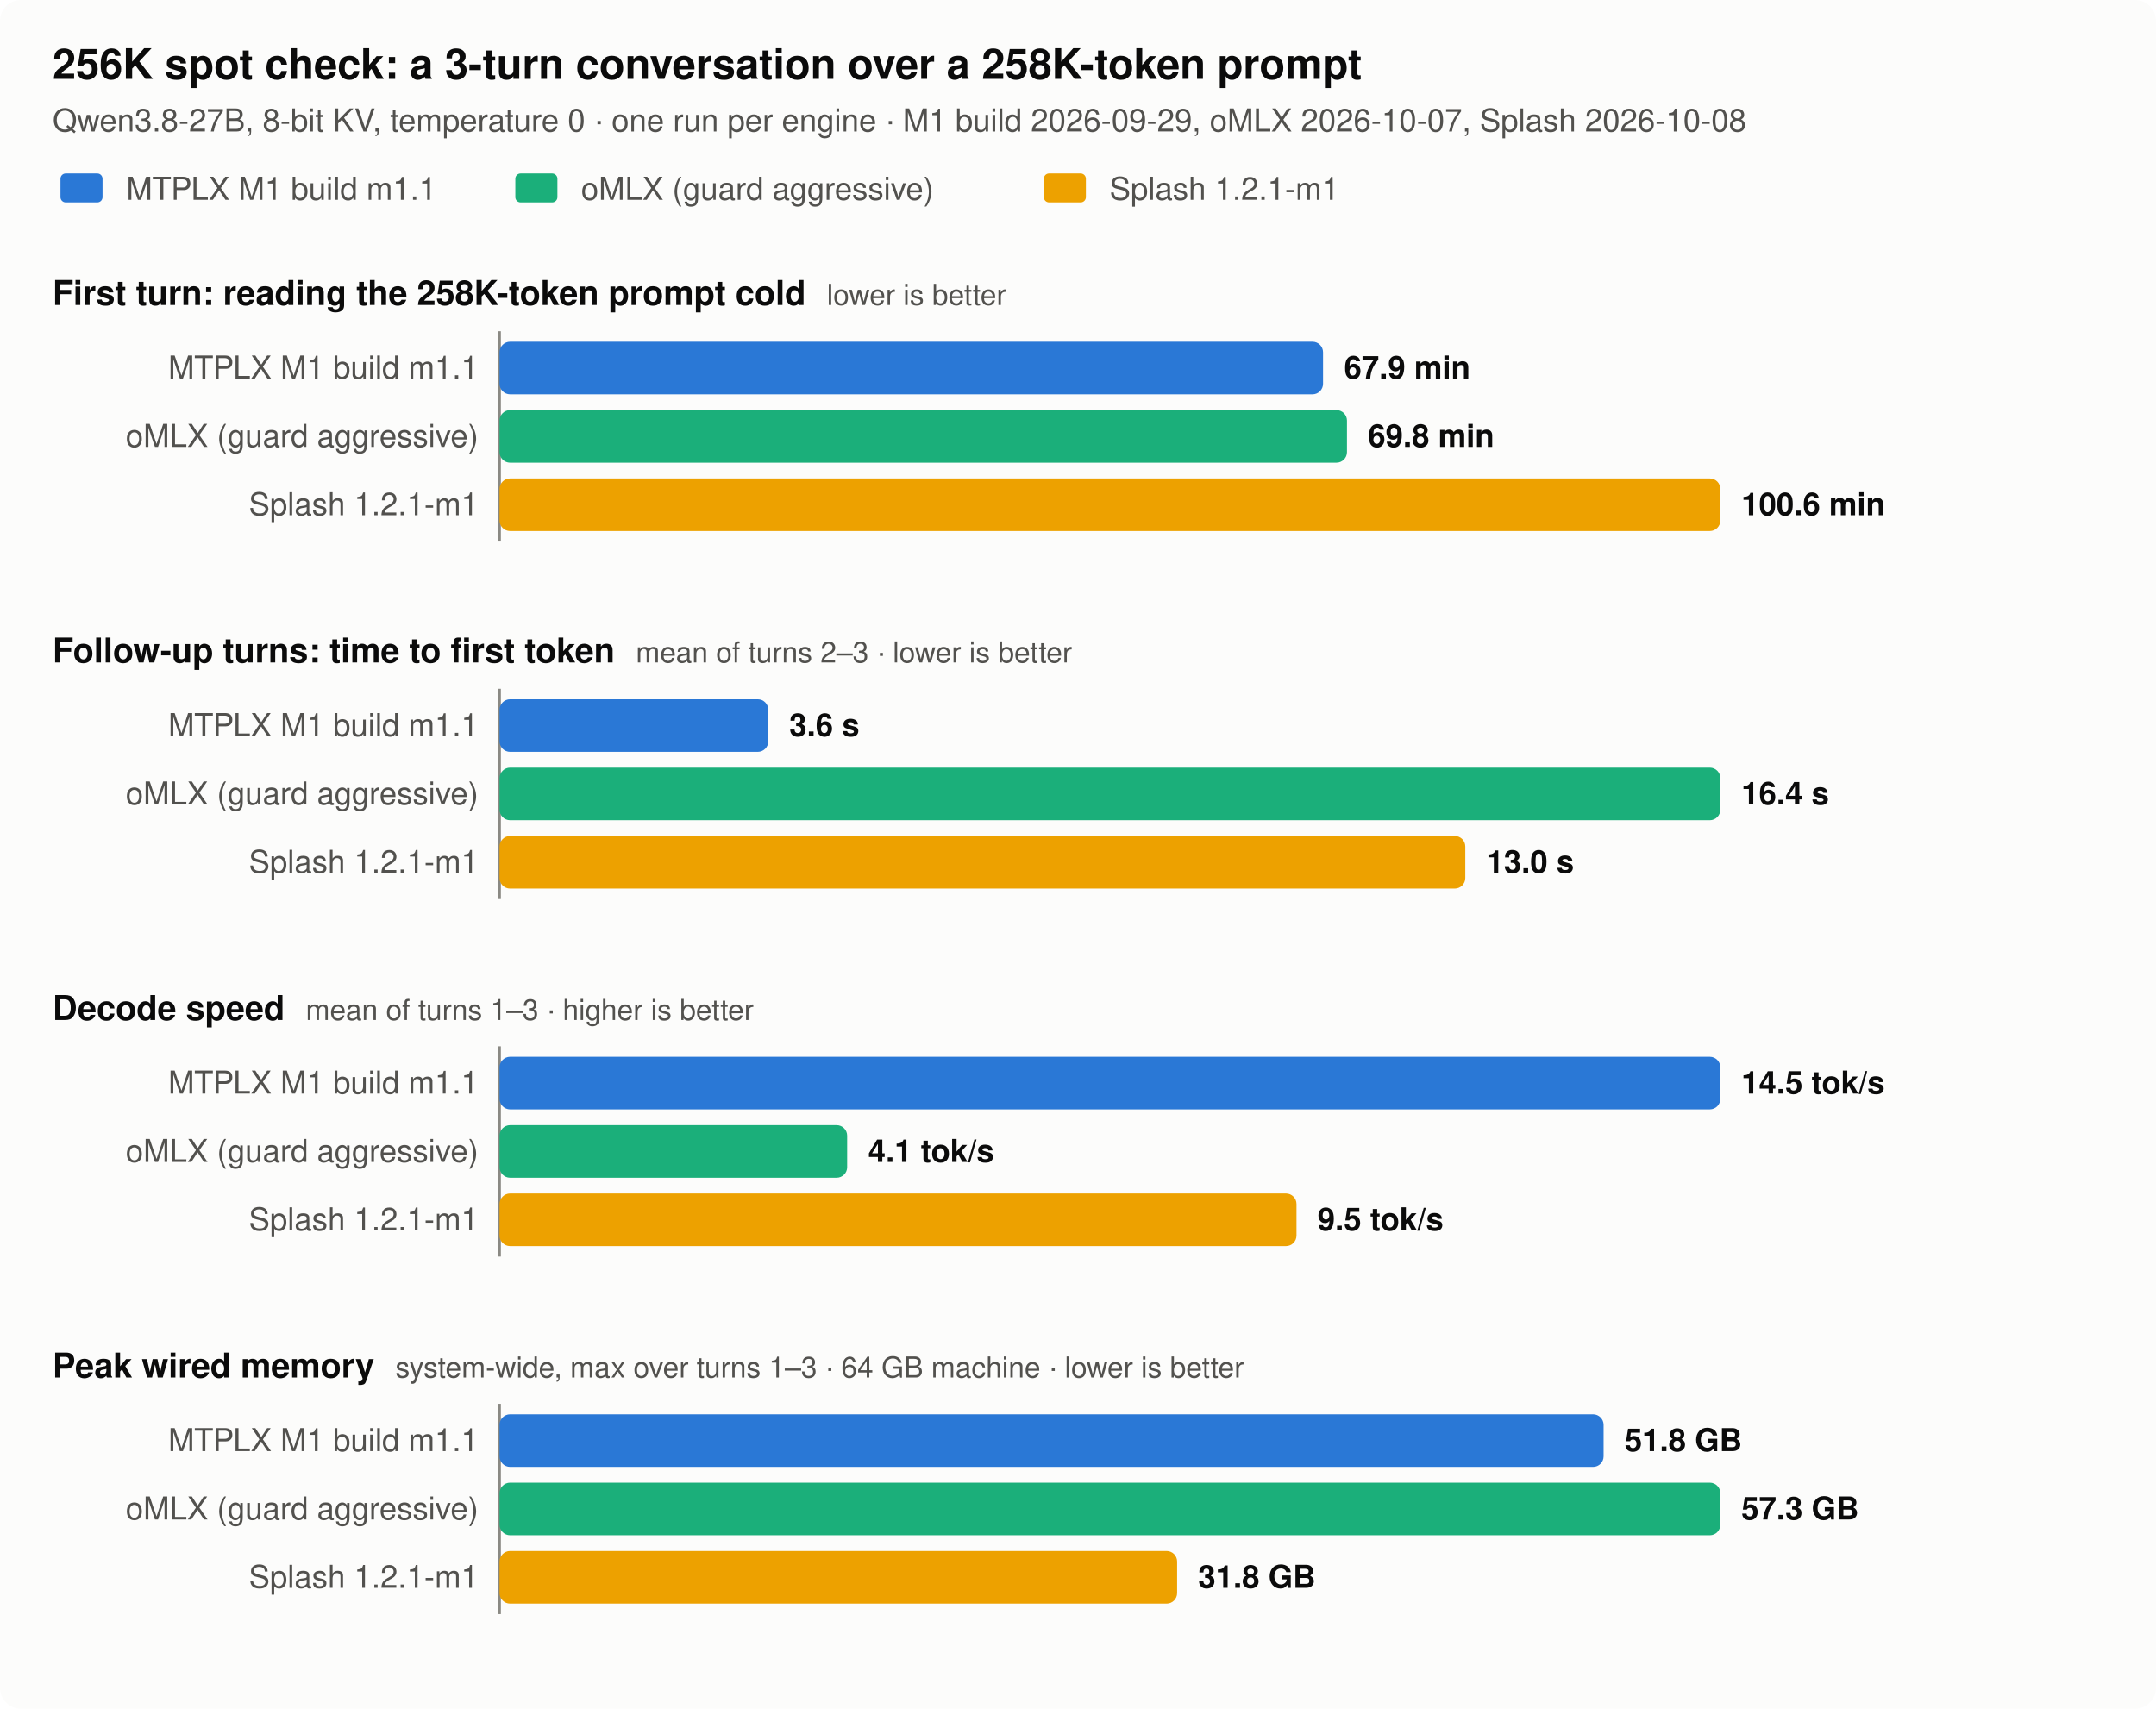
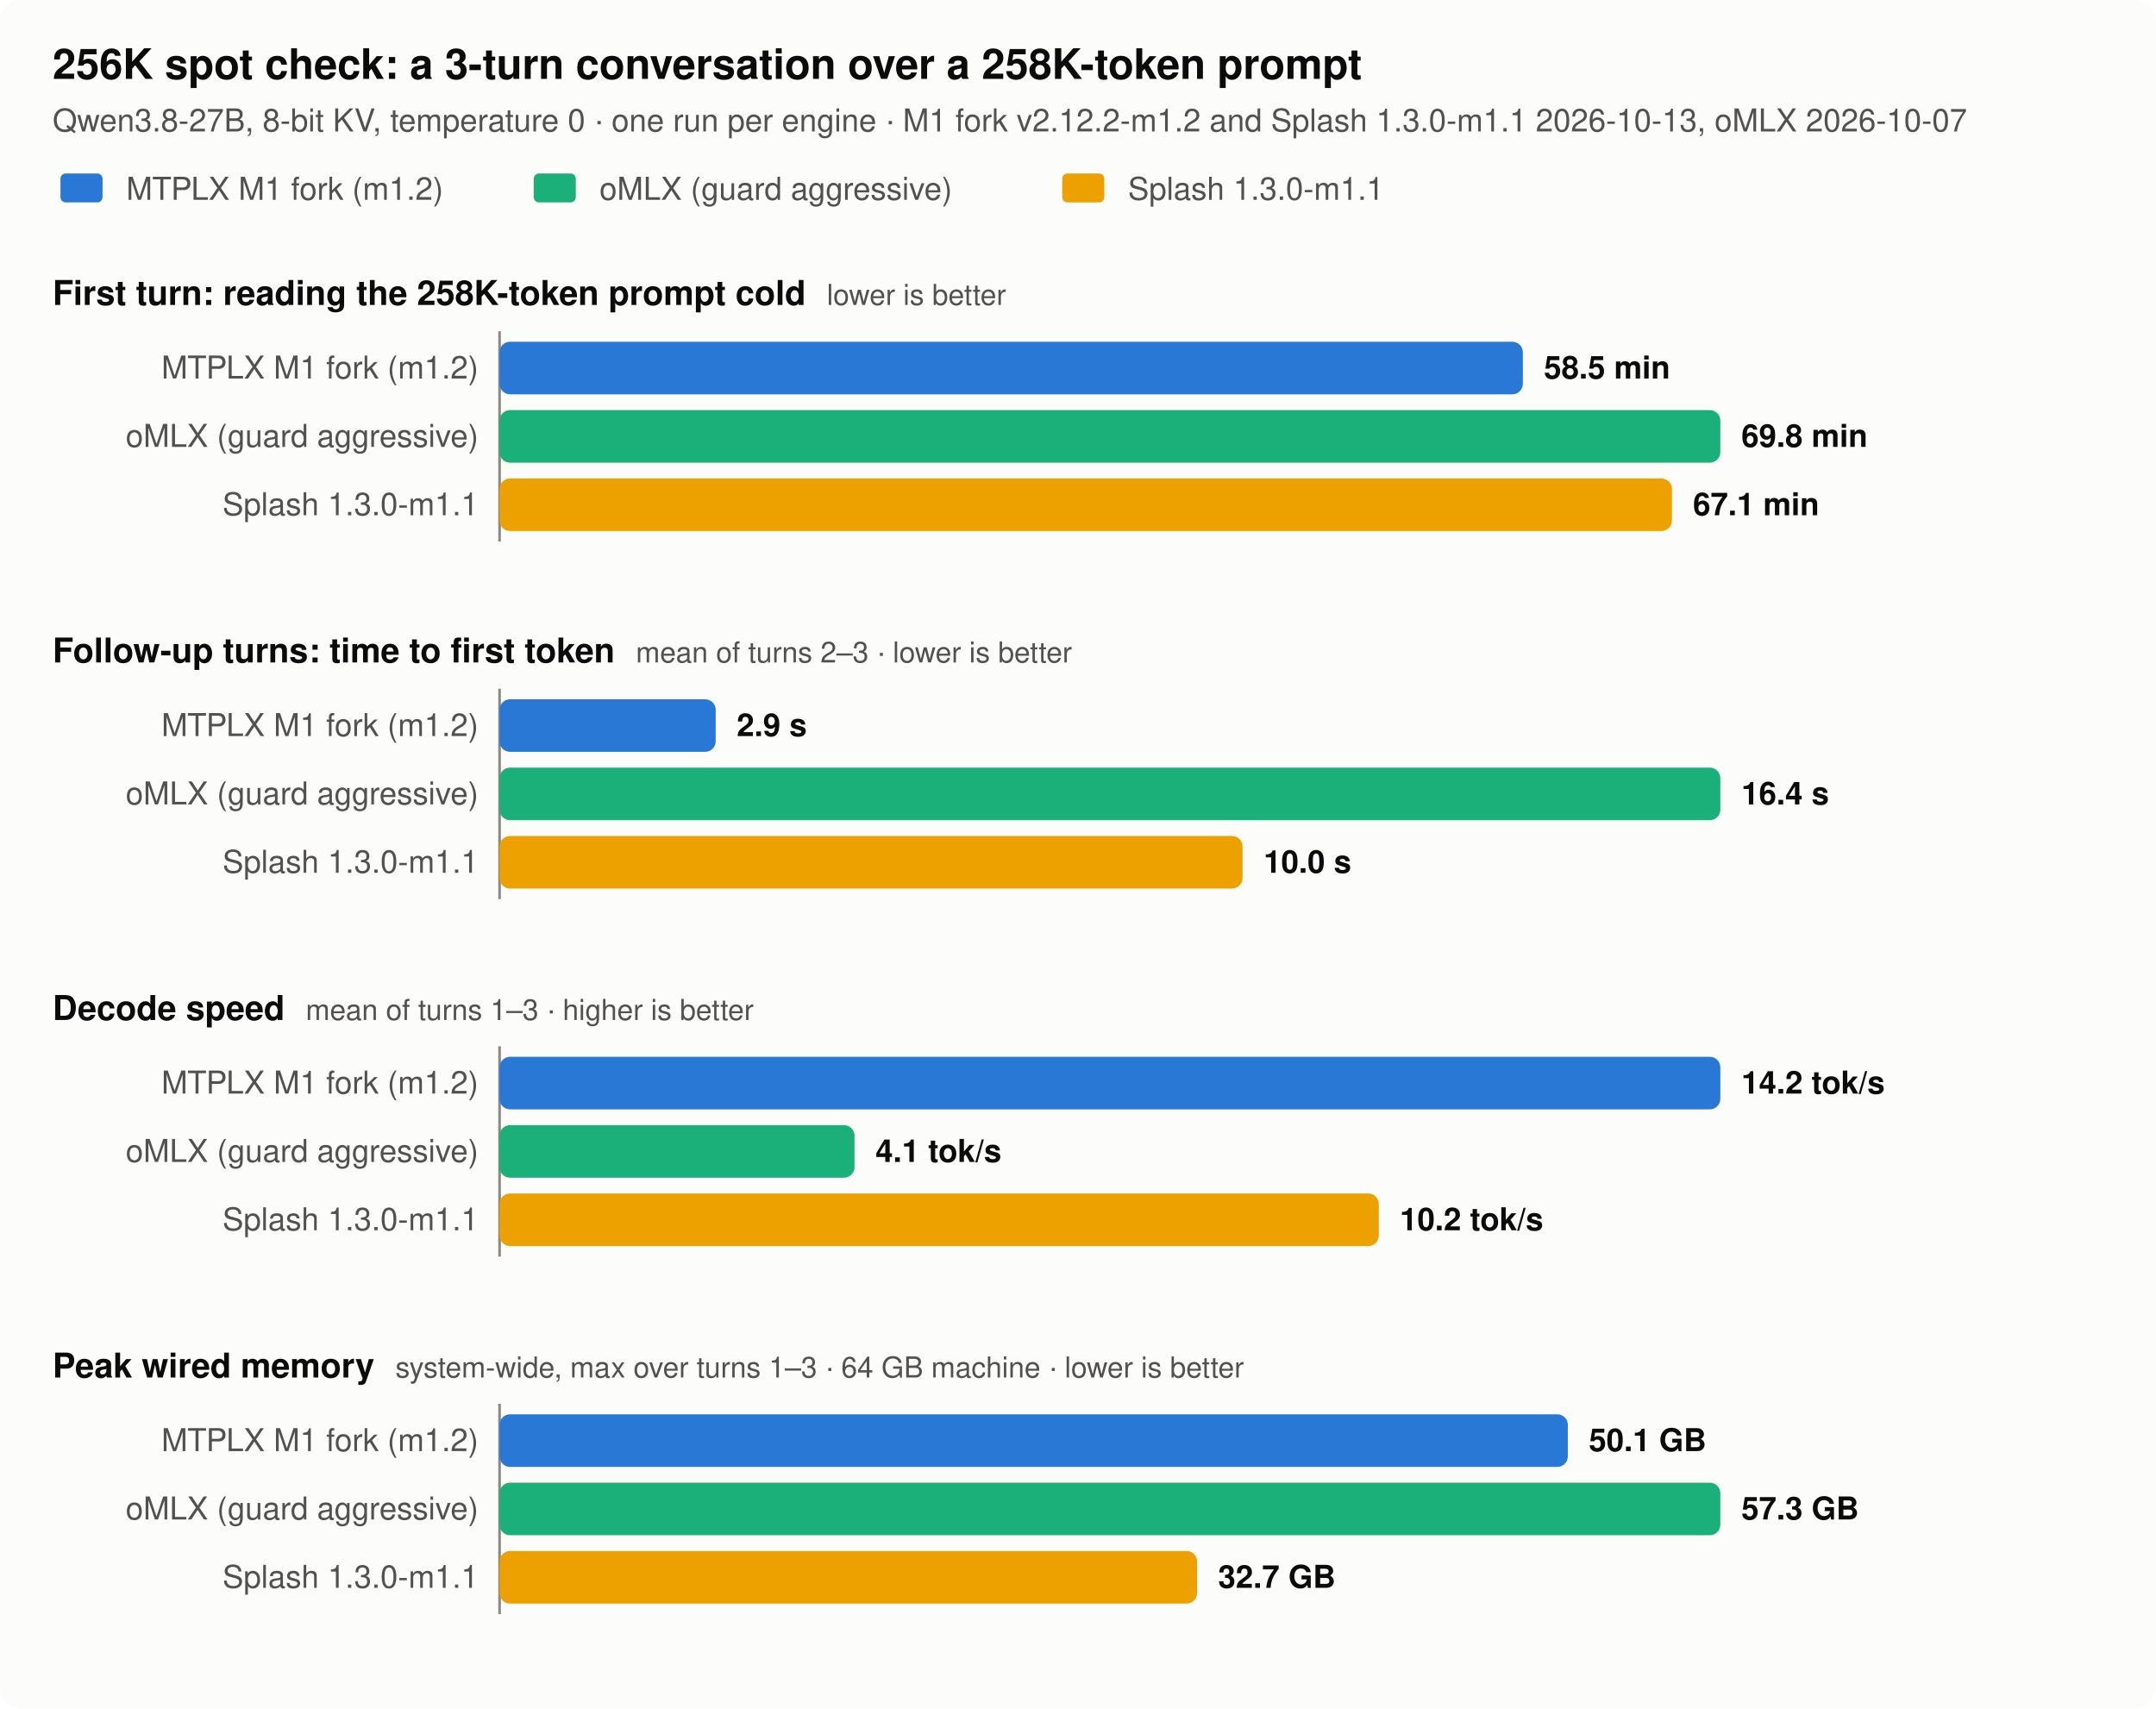
<svg xmlns="http://www.w3.org/2000/svg" viewBox="0 0 820 650" width="820" height="650" role="img" aria-label="256K spot check: a 3-turn conversation over a 258K-token prompt" font-family="-apple-system,BlinkMacSystemFont,Segoe UI,Helvetica,Arial,sans-serif">
  <rect width="820" height="650" rx="8" fill="#fcfcfb" />
  <text x="20" y="30" fill="#0b0b0b" font-size="16" font-weight="600">256K spot check: a 3-turn conversation over a 258K-token prompt</text>
-   <text x="20" y="50" fill="#52514e" font-size="12">Qwen3.8-27B, 8-bit KV, temperature 0 · one run per engine · M1 build 2026-09-29, oMLX 2026-10-07, Splash 2026-10-08</text>
+   <text x="20" y="50" fill="#52514e" font-size="12">Qwen3.8-27B, 8-bit KV, temperature 0 · one run per engine · M1 fork v2.12.2-m1.2 and Splash 1.3.0-m1.1 2026-10-13, oMLX 2026-10-07</text>
  <rect x="23" y="66" width="16" height="11" rx="2" fill="#2a78d6" />
-   <text x="48" y="76" fill="#52514e" font-size="12">MTPLX M1 build m1.1</text>
-   <rect x="196" y="66" width="16" height="11" rx="2" fill="#1baf7a" />
-   <text x="221" y="76" fill="#52514e" font-size="12">oMLX (guard aggressive)</text>
-   <rect x="397" y="66" width="16" height="11" rx="2" fill="#eda100" />
-   <text x="422" y="76" fill="#52514e" font-size="12">Splash 1.2.1-m1</text>
+   <text x="48" y="76" fill="#52514e" font-size="12">MTPLX M1 fork (m1.2)</text>
+   <rect x="203" y="66" width="16" height="11" rx="2" fill="#1baf7a" />
+   <text x="228" y="76" fill="#52514e" font-size="12">oMLX (guard aggressive)</text>
+   <rect x="404" y="66" width="16" height="11" rx="2" fill="#eda100" />
+   <text x="429" y="76" fill="#52514e" font-size="12">Splash 1.3.0-m1.1</text>
  <text x="20" y="116" fill="#0b0b0b" font-size="13" font-weight="600">First turn: reading the 258K-token prompt cold<tspan fill="#52514e" font-size="11" font-weight="400" dx="8">lower is better</tspan>
  </text>
  <line x1="190" x2="190" y1="126" y2="206" stroke="#8a8983" />
-   <text x="182" y="144" fill="#52514e" font-size="12" text-anchor="end">MTPLX M1 build m1.1</text>
-   <rect x="190" y="130" width="313.2" height="20" rx="4" fill="#2a78d6" />
-   <text x="511.2" y="144" fill="#0b0b0b" font-size="12" font-weight="600">67.9 min</text>
+   <text x="182" y="144" fill="#52514e" font-size="12" text-anchor="end">MTPLX M1 fork (m1.2)</text>
+   <rect x="190" y="130" width="389.2" height="20" rx="4" fill="#2a78d6" />
+   <text x="587.2" y="144" fill="#0b0b0b" font-size="12" font-weight="600">58.5 min</text>
  <text x="182" y="170" fill="#52514e" font-size="12" text-anchor="end">oMLX (guard aggressive)</text>
-   <rect x="190" y="156" width="322.3" height="20" rx="4" fill="#1baf7a" />
-   <text x="520.3" y="170" fill="#0b0b0b" font-size="12" font-weight="600">69.8 min</text>
-   <text x="182" y="196" fill="#52514e" font-size="12" text-anchor="end">Splash 1.2.1-m1</text>
-   <rect x="190" y="182" width="464.3" height="20" rx="4" fill="#eda100" />
-   <text x="662.3" y="196" fill="#0b0b0b" font-size="12" font-weight="600">100.6 min</text>
+   <rect x="190" y="156" width="464.3" height="20" rx="4" fill="#1baf7a" />
+   <text x="662.3" y="170" fill="#0b0b0b" font-size="12" font-weight="600">69.8 min</text>
+   <text x="182" y="196" fill="#52514e" font-size="12" text-anchor="end">Splash 1.3.0-m1.1</text>
+   <rect x="190" y="182" width="445.9" height="20" rx="4" fill="#eda100" />
+   <text x="643.9" y="196" fill="#0b0b0b" font-size="12" font-weight="600">67.1 min</text>
  <text x="20" y="252" fill="#0b0b0b" font-size="13" font-weight="600">Follow-up turns: time to first token<tspan fill="#52514e" font-size="11" font-weight="400" dx="8">mean of turns 2–3 · lower is better</tspan>
  </text>
  <line x1="190" x2="190" y1="262" y2="342" stroke="#8a8983" />
-   <text x="182" y="280" fill="#52514e" font-size="12" text-anchor="end">MTPLX M1 build m1.1</text>
-   <rect x="190" y="266" width="102.2" height="20" rx="4" fill="#2a78d6" />
-   <text x="300.2" y="280" fill="#0b0b0b" font-size="12" font-weight="600">3.6 s</text>
+   <text x="182" y="280" fill="#52514e" font-size="12" text-anchor="end">MTPLX M1 fork (m1.2)</text>
+   <rect x="190" y="266" width="82.2" height="20" rx="4" fill="#2a78d6" />
+   <text x="280.2" y="280" fill="#0b0b0b" font-size="12" font-weight="600">2.9 s</text>
  <text x="182" y="306" fill="#52514e" font-size="12" text-anchor="end">oMLX (guard aggressive)</text>
  <rect x="190" y="292" width="464.3" height="20" rx="4" fill="#1baf7a" />
  <text x="662.3" y="306" fill="#0b0b0b" font-size="12" font-weight="600">16.4 s</text>
-   <text x="182" y="332" fill="#52514e" font-size="12" text-anchor="end">Splash 1.2.1-m1</text>
-   <rect x="190" y="318" width="367.3" height="20" rx="4" fill="#eda100" />
-   <text x="565.3" y="332" fill="#0b0b0b" font-size="12" font-weight="600">13.0 s</text>
+   <text x="182" y="332" fill="#52514e" font-size="12" text-anchor="end">Splash 1.3.0-m1.1</text>
+   <rect x="190" y="318" width="282.6" height="20" rx="4" fill="#eda100" />
+   <text x="480.6" y="332" fill="#0b0b0b" font-size="12" font-weight="600">10.0 s</text>
  <text x="20" y="388" fill="#0b0b0b" font-size="13" font-weight="600">Decode speed<tspan fill="#52514e" font-size="11" font-weight="400" dx="8">mean of turns 1–3 · higher is better</tspan>
  </text>
  <line x1="190" x2="190" y1="398" y2="478" stroke="#8a8983" />
-   <text x="182" y="416" fill="#52514e" font-size="12" text-anchor="end">MTPLX M1 build m1.1</text>
+   <text x="182" y="416" fill="#52514e" font-size="12" text-anchor="end">MTPLX M1 fork (m1.2)</text>
  <rect x="190" y="402" width="464.3" height="20" rx="4" fill="#2a78d6" />
-   <text x="662.3" y="416" fill="#0b0b0b" font-size="12" font-weight="600">14.5 tok/s</text>
+   <text x="662.3" y="416" fill="#0b0b0b" font-size="12" font-weight="600">14.2 tok/s</text>
  <text x="182" y="442" fill="#52514e" font-size="12" text-anchor="end">oMLX (guard aggressive)</text>
-   <rect x="190" y="428" width="132.2" height="20" rx="4" fill="#1baf7a" />
-   <text x="330.2" y="442" fill="#0b0b0b" font-size="12" font-weight="600">4.1 tok/s</text>
-   <text x="182" y="468" fill="#52514e" font-size="12" text-anchor="end">Splash 1.2.1-m1</text>
-   <rect x="190" y="454" width="303.1" height="20" rx="4" fill="#eda100" />
-   <text x="501.1" y="468" fill="#0b0b0b" font-size="12" font-weight="600">9.5 tok/s</text>
+   <rect x="190" y="428" width="135.0" height="20" rx="4" fill="#1baf7a" />
+   <text x="333.0" y="442" fill="#0b0b0b" font-size="12" font-weight="600">4.1 tok/s</text>
+   <text x="182" y="468" fill="#52514e" font-size="12" text-anchor="end">Splash 1.3.0-m1.1</text>
+   <rect x="190" y="454" width="334.4" height="20" rx="4" fill="#eda100" />
+   <text x="532.4" y="468" fill="#0b0b0b" font-size="12" font-weight="600">10.2 tok/s</text>
  <text x="20" y="524" fill="#0b0b0b" font-size="13" font-weight="600">Peak wired memory<tspan fill="#52514e" font-size="11" font-weight="400" dx="8">system-wide, max over turns 1–3 · 64 GB machine · lower is better</tspan>
  </text>
  <line x1="190" x2="190" y1="534" y2="614" stroke="#8a8983" />
-   <text x="182" y="552" fill="#52514e" font-size="12" text-anchor="end">MTPLX M1 build m1.1</text>
-   <rect x="190" y="538" width="419.9" height="20" rx="4" fill="#2a78d6" />
-   <text x="617.9" y="552" fill="#0b0b0b" font-size="12" font-weight="600">51.8 GB</text>
+   <text x="182" y="552" fill="#52514e" font-size="12" text-anchor="end">MTPLX M1 fork (m1.2)</text>
+   <rect x="190" y="538" width="406.3" height="20" rx="4" fill="#2a78d6" />
+   <text x="604.3" y="552" fill="#0b0b0b" font-size="12" font-weight="600">50.1 GB</text>
  <text x="182" y="578" fill="#52514e" font-size="12" text-anchor="end">oMLX (guard aggressive)</text>
  <rect x="190" y="564" width="464.3" height="20" rx="4" fill="#1baf7a" />
  <text x="662.3" y="578" fill="#0b0b0b" font-size="12" font-weight="600">57.3 GB</text>
-   <text x="182" y="604" fill="#52514e" font-size="12" text-anchor="end">Splash 1.2.1-m1</text>
-   <rect x="190" y="590" width="257.7" height="20" rx="4" fill="#eda100" />
-   <text x="455.7" y="604" fill="#0b0b0b" font-size="12" font-weight="600">31.8 GB</text>
+   <text x="182" y="604" fill="#52514e" font-size="12" text-anchor="end">Splash 1.3.0-m1.1</text>
+   <rect x="190" y="590" width="265.3" height="20" rx="4" fill="#eda100" />
+   <text x="463.3" y="604" fill="#0b0b0b" font-size="12" font-weight="600">32.7 GB</text>
</svg>
